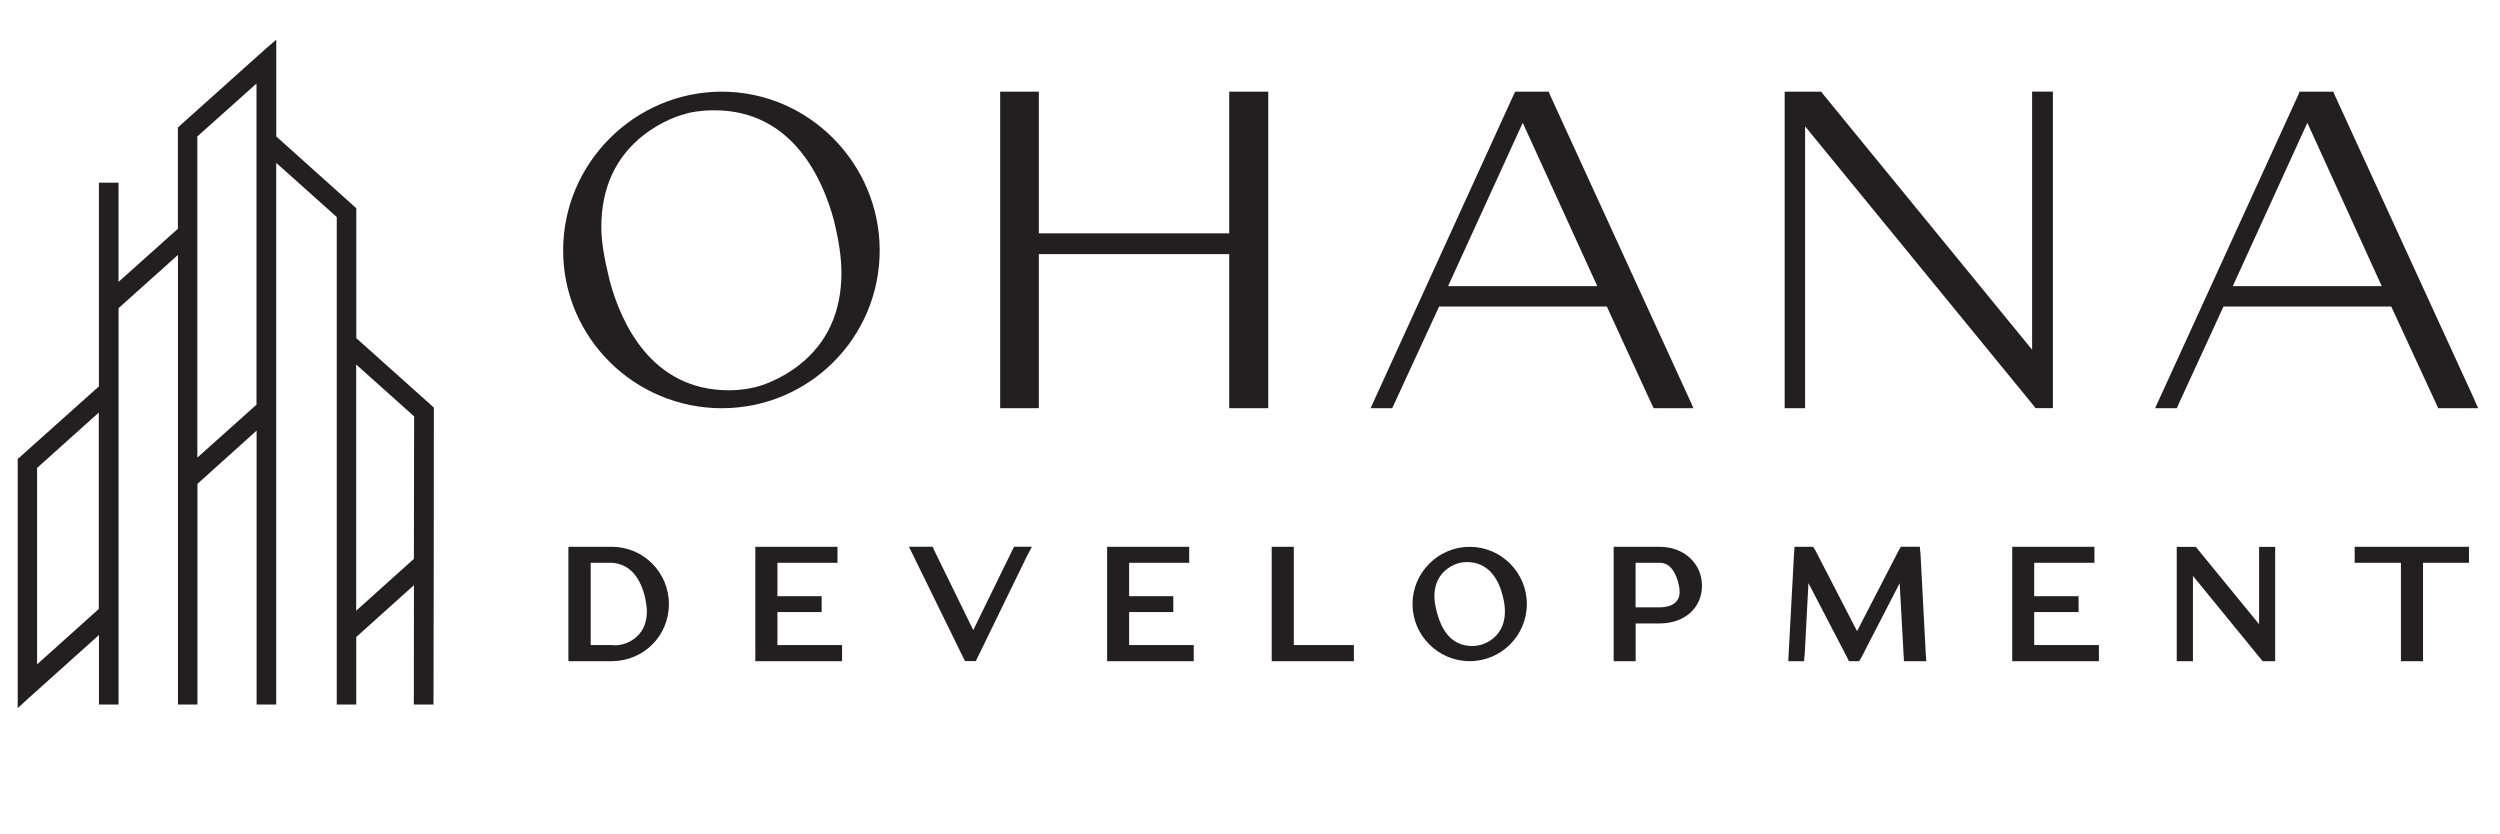
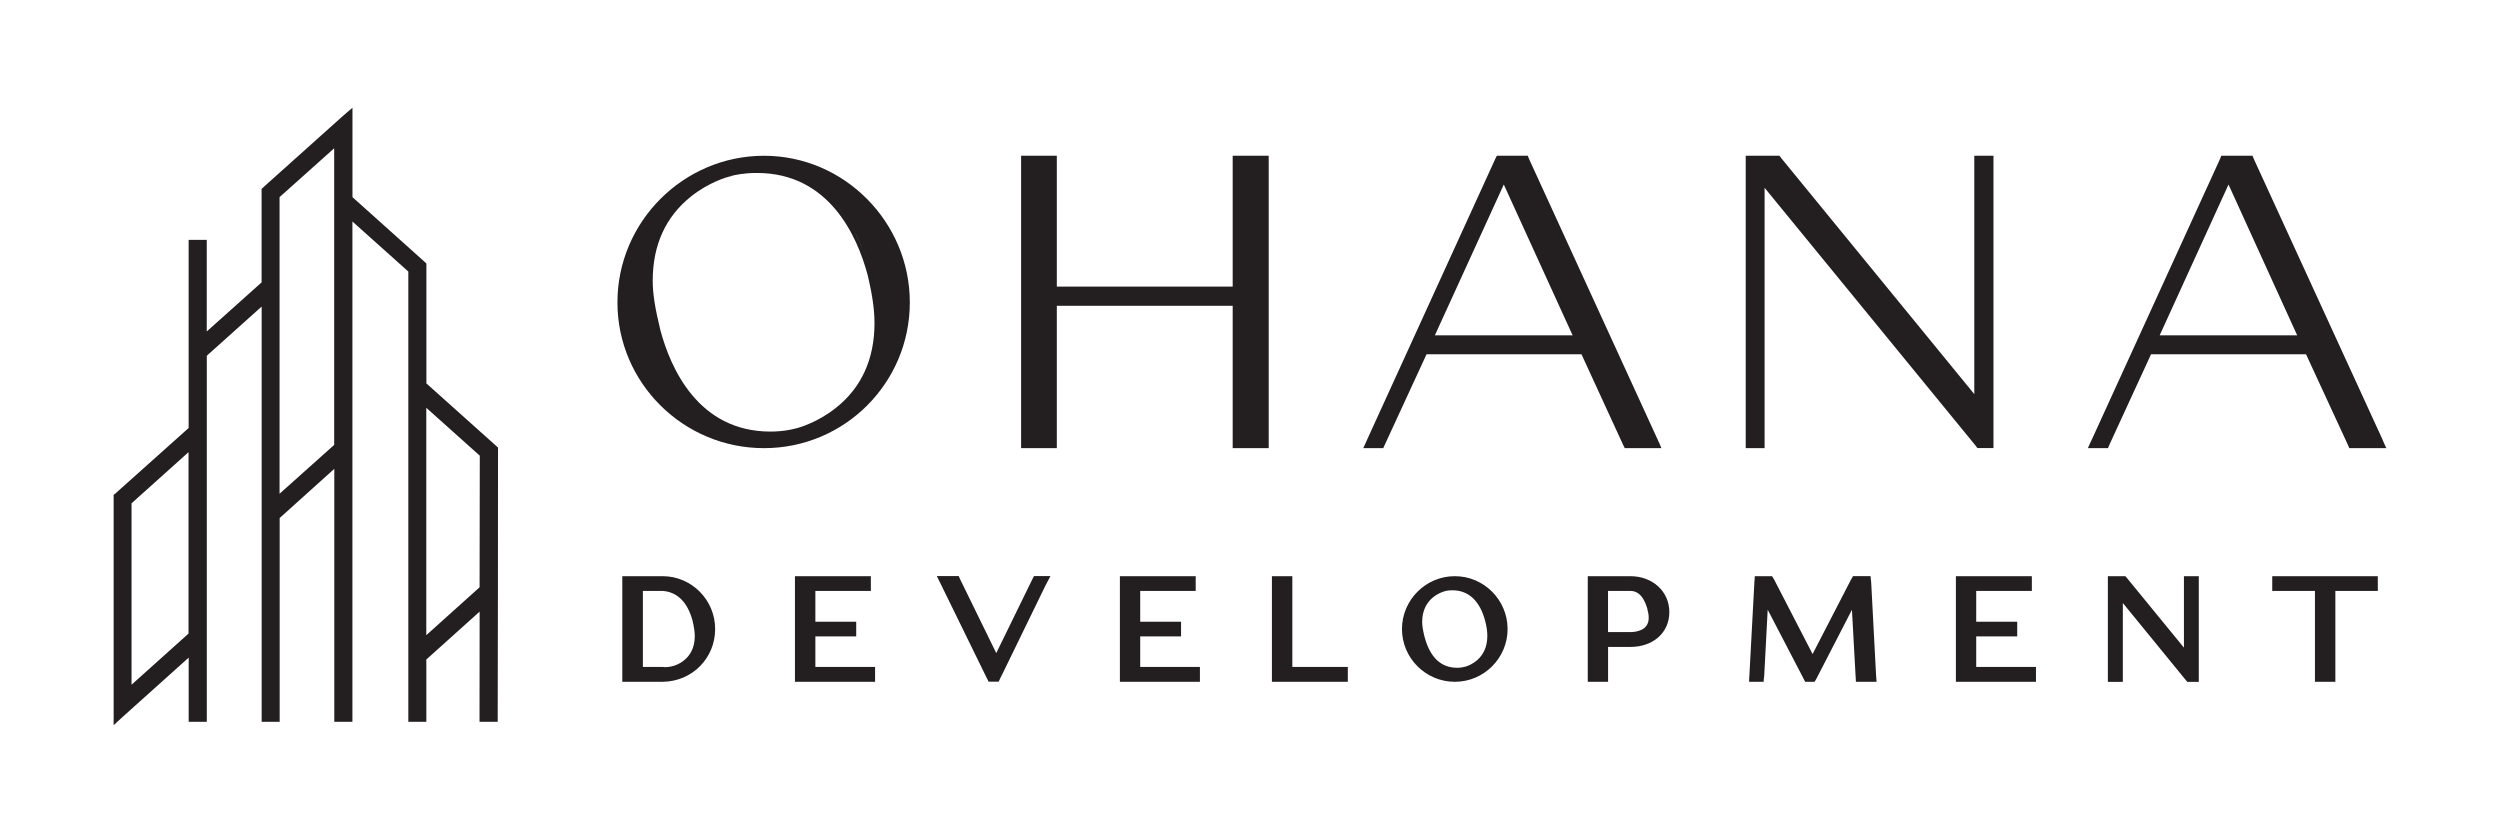
- <svg xmlns="http://www.w3.org/2000/svg" id="Layer_1" version="1.1" viewBox="82 233 432 144">
+ <svg xmlns="http://www.w3.org/2000/svg" id="Layer_1" version="1.1" viewBox="63.8 219.7 467.7 155.9">
  <defs>
    <style>
      .st0 {
        fill: #231f20;
      }
    </style>
  </defs>
  <path class="st0" d="M184.06,330.25h3.76c2.74.24,4.61,2.11,5.55,5.59.27,1.16.41,2.11.41,2.86,0,4.71-4.08,5.61-4.12,5.61l-.18.04-.02.02c-.2.04-.69.14-1.32.14-.16-.02-.22-.04-.31-.04h-3.76v-14.22ZM180.22,327.49v19.76h7.6c5.49-.08,9.77-4.43,9.77-9.87s-4.37-9.83-9.73-9.89h-7.64ZM212.52,327.49v19.76h14.99v-2.78h-11.17v-5.71h7.64v-2.74h-7.64v-5.77h10.38v-2.76h-14.2ZM257.24,327.49l-.18.32-.16.32-6.72,13.75-6.72-13.73-.14-.31-.16-.37h-4.1l.43.87.41.83,8.51,17.39.18.34.16.33h1.89l.16-.37.15-.32.53-1.06,7.94-16.31.43-.81.47-.89h-3.05ZM273.31,327.49v19.76h14.97v-2.78h-11.17v-5.71h7.64v-2.74h-7.64v-5.77h10.38v-2.76h-14.18ZM301.75,327.49v19.76h14.2v-2.78h-10.38v-16.98h-3.82ZM330.31,338.88c-.31-1.24-.45-2.11-.45-2.82,0-4.55,3.78-5.63,4.21-5.75l.18-.04v-.02c.41-.08.81-.12,1.26-.12,3.02,0,5.14,1.97,6.13,5.71.29,1.1.41,2.01.41,2.84,0,4.39-3.49,5.57-4.14,5.75h-.02l-.14.02s-.55.18-1.34.18c-3.03,0-5.08-1.95-6.09-5.74M326.08,337.38c0,5.44,4.45,9.87,9.89,9.87s9.87-4.43,9.87-9.87-4.43-9.89-9.87-9.89-9.89,4.45-9.89,9.89M364.63,330.25h4.15c.93,0,2.28.35,3.17,3.21.2.77.29,1.34.29,1.83,0,2.4-2.42,2.66-3.46,2.66h-4.15v-7.7ZM360.84,327.49v19.76h3.8v-6.52h4.15c4.3,0,7.31-2.68,7.31-6.52s-3.1-6.72-7.31-6.72h-7.95ZM410.44,327.49l-.16.34-.18.28-7.2,13.95-7.2-13.95-.2-.32-.18-.3h-3.24l-.02.59-.05.55-.93,17.34-.04.63-.02.65h2.72l.04-.57.07-.55.65-12.37,6.67,12.82.16.34.18.33h1.76l.2-.33.18-.32,6.61-12.82.68,12.33.04.55.02.59h3.87l-.05-.67-.05-.63-.91-17.33-.07-.59-.04-.55h-3.28ZM429.71,327.49v19.76h14.98v-2.78h-11.18v-5.71h7.67v-2.74h-7.67v-5.77h10.41v-2.76h-14.21ZM472.37,327.49v13.37l-10.59-12.94-.18-.22-.18-.2h-3.28v19.76h2.8v-14.75l11.68,14.3.18.2.18.25h2.17v-19.76h-2.78ZM488.89,327.49v2.76h7.99v17h3.82v-17h7.94v-2.76h-19.75ZM223.69,263.14c1.16,2.15,1.97,4.35,2.58,6.29-.61-1.95-1.44-4.14-2.58-6.29M219.91,257.69c1.54,1.66,2.78,3.54,3.78,5.44-1-1.91-2.26-3.78-3.78-5.44M187.33,281.4c-.99-4.04-1.42-6.78-1.42-9.18,0-6.68,2.42-12,7.21-15.8,3.33-2.64,6.72-3.6,7.19-3.71h.16l.08-.08c.69-.19,2.4-.57,4.73-.57h.16c13.51,0,18.73,11.88,20.64,18.95.89,3.64,1.32,6.54,1.32,9.14,0,6.72-2.44,12.09-7.25,15.88-3.35,2.66-6.77,3.64-7.21,3.76h-.04l-.08.02s-2.01.63-4.87.63c-13.55,0-18.73-11.92-20.62-19.03M179.31,276.28c0,15.03,12.31,27.26,27.42,27.26s27.28-12.23,27.28-27.26-12.25-27.44-27.28-27.44-27.42,12.31-27.42,27.44M294.41,248.84v24.48h-32.9v-24.48h-6.68v54.7h6.68v-26.63h32.9v26.63h6.74v-54.7h-6.74ZM345.13,254.22l12.88,28.22h-25.78l12.9-28.22ZM343.83,248.84l-.18.35-.16.34-23.89,52.33-.37.83-.39.85h3.74l.16-.37.16-.34,7.78-16.86h28.98l7.76,16.88.18.37.16.32h6.86l-.36-.85-.39-.85-23.96-52.28-.14-.33-.14-.39h-5.81ZM433.15,248.84v44.59l-36.09-44.12-.16-.22-.2-.25h-6.31v54.7h3.53v-48.71l39.49,48.26.16.22.18.22h2.99v-54.7h-3.6ZM480.71,254.22l12.85,28.22h-25.73l12.88-28.22ZM479.36,248.84l-.16.39-.14.35-23.89,52.28-.39.83-.38.85h3.76l.16-.37.14-.34,7.76-16.86h28.99l7.8,16.88.14.32.16.37h6.92s-.39-.85-.39-.85l-.36-.85-23.98-52.28-.14-.33-.16-.39h-5.84ZM88.41,313.86l10.66-9.57v33.94l-10.66,9.57v-33.94ZM143.54,295.98l10.02,8.97-.04,24.62-9.97,8.96v-42.55ZM116.1,256.58l10.22-9.14v55.49l-10.22,9.14v-55.49ZM128.69,240.75l-.97.85-14.44,12.94-.2.2-.14.12-.2.18v17.49l-10.26,9.18v-17.14h-3.39v35.2l-13.49,12.06-.24.24-.06.02-.24.18v43.1l1.01-.93.96-.88,12.07-10.83v12.01h3.39v-68.49l10.26-9.2v77.69h3.37v-38.13l10.22-9.2v47.33h3.39v-93.6l10.46,9.36v84.24h3.37v-11.66l9.97-8.96-.02,19.44v1.18h3.4v-1.18l.04-22.75v-.2l.02-26.65v-.53l-.2-.18-.2-.18-13-11.64v-22.43l-.18-.18-.18-.16-13.47-12.08v-16.72l-1.02.87Z" />
</svg>
